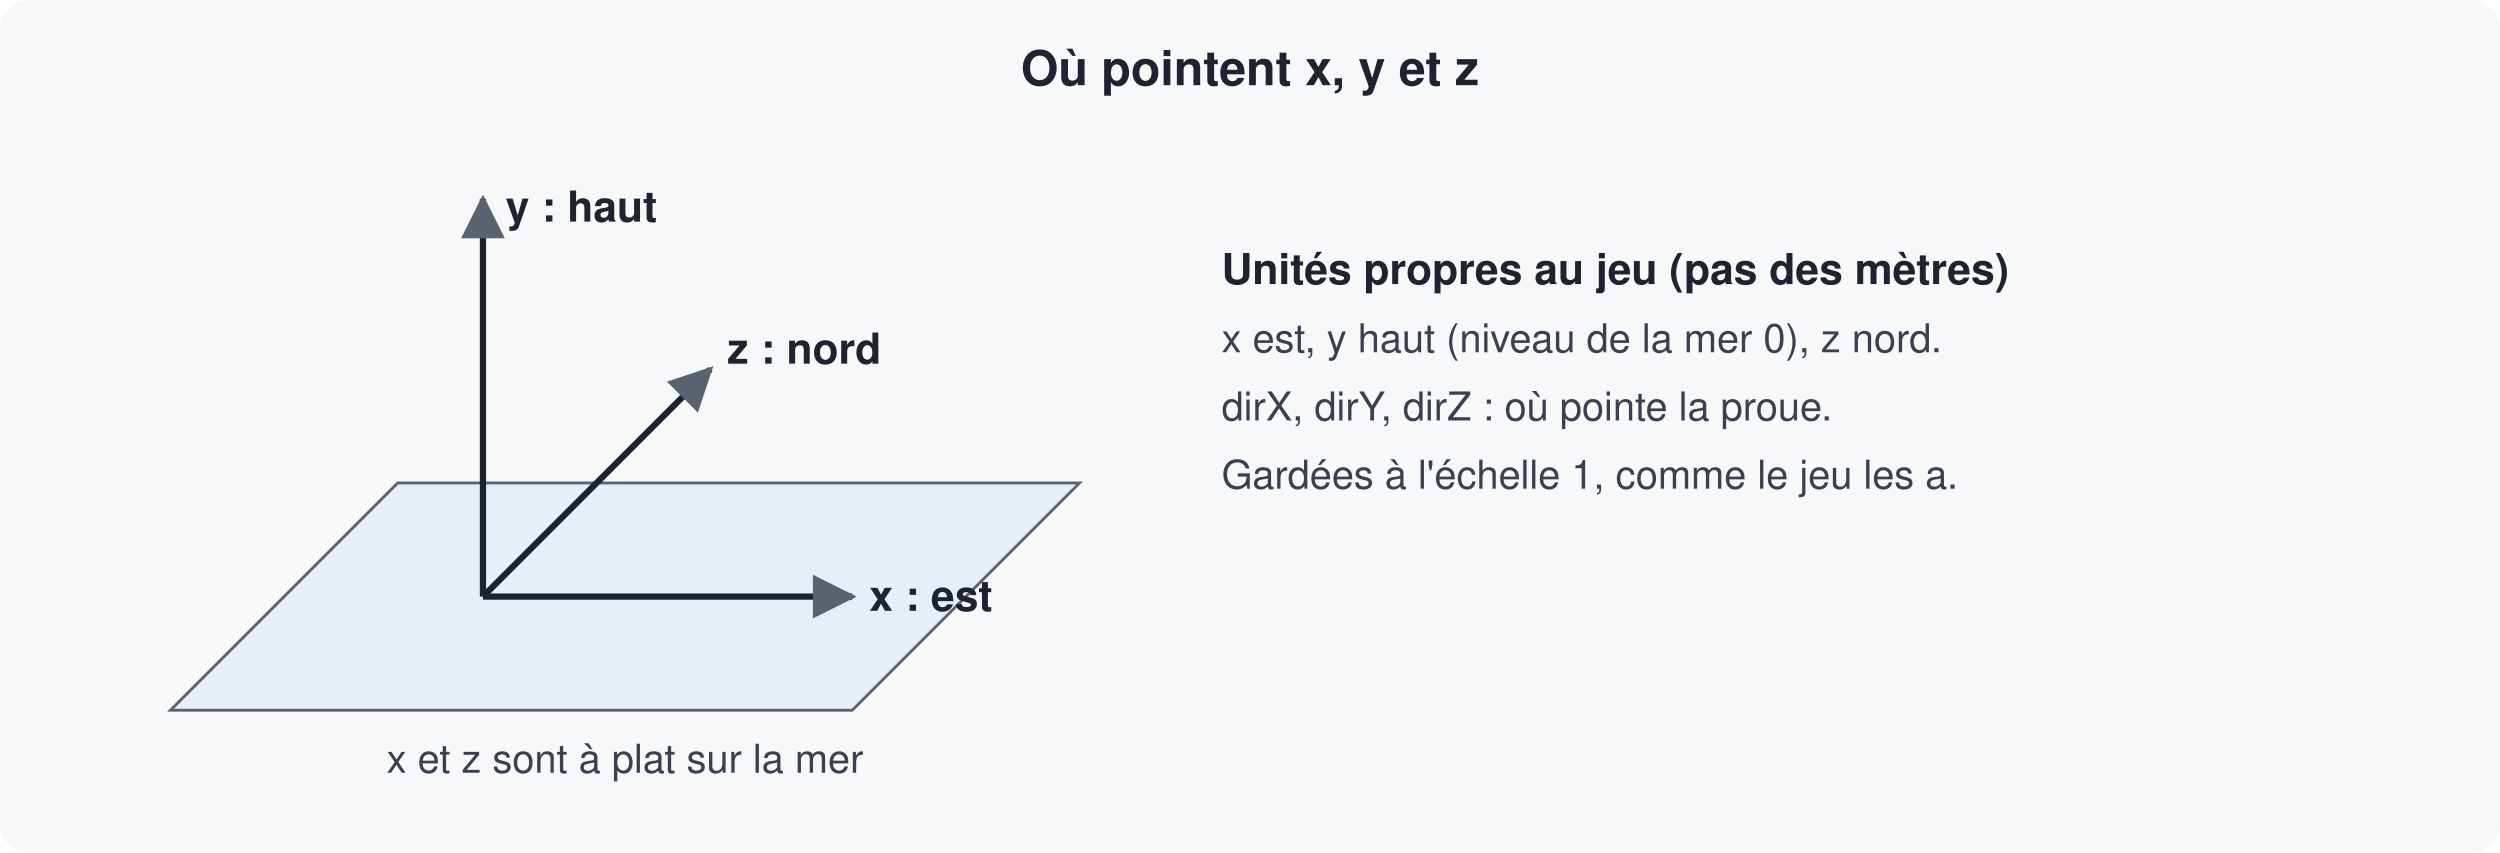
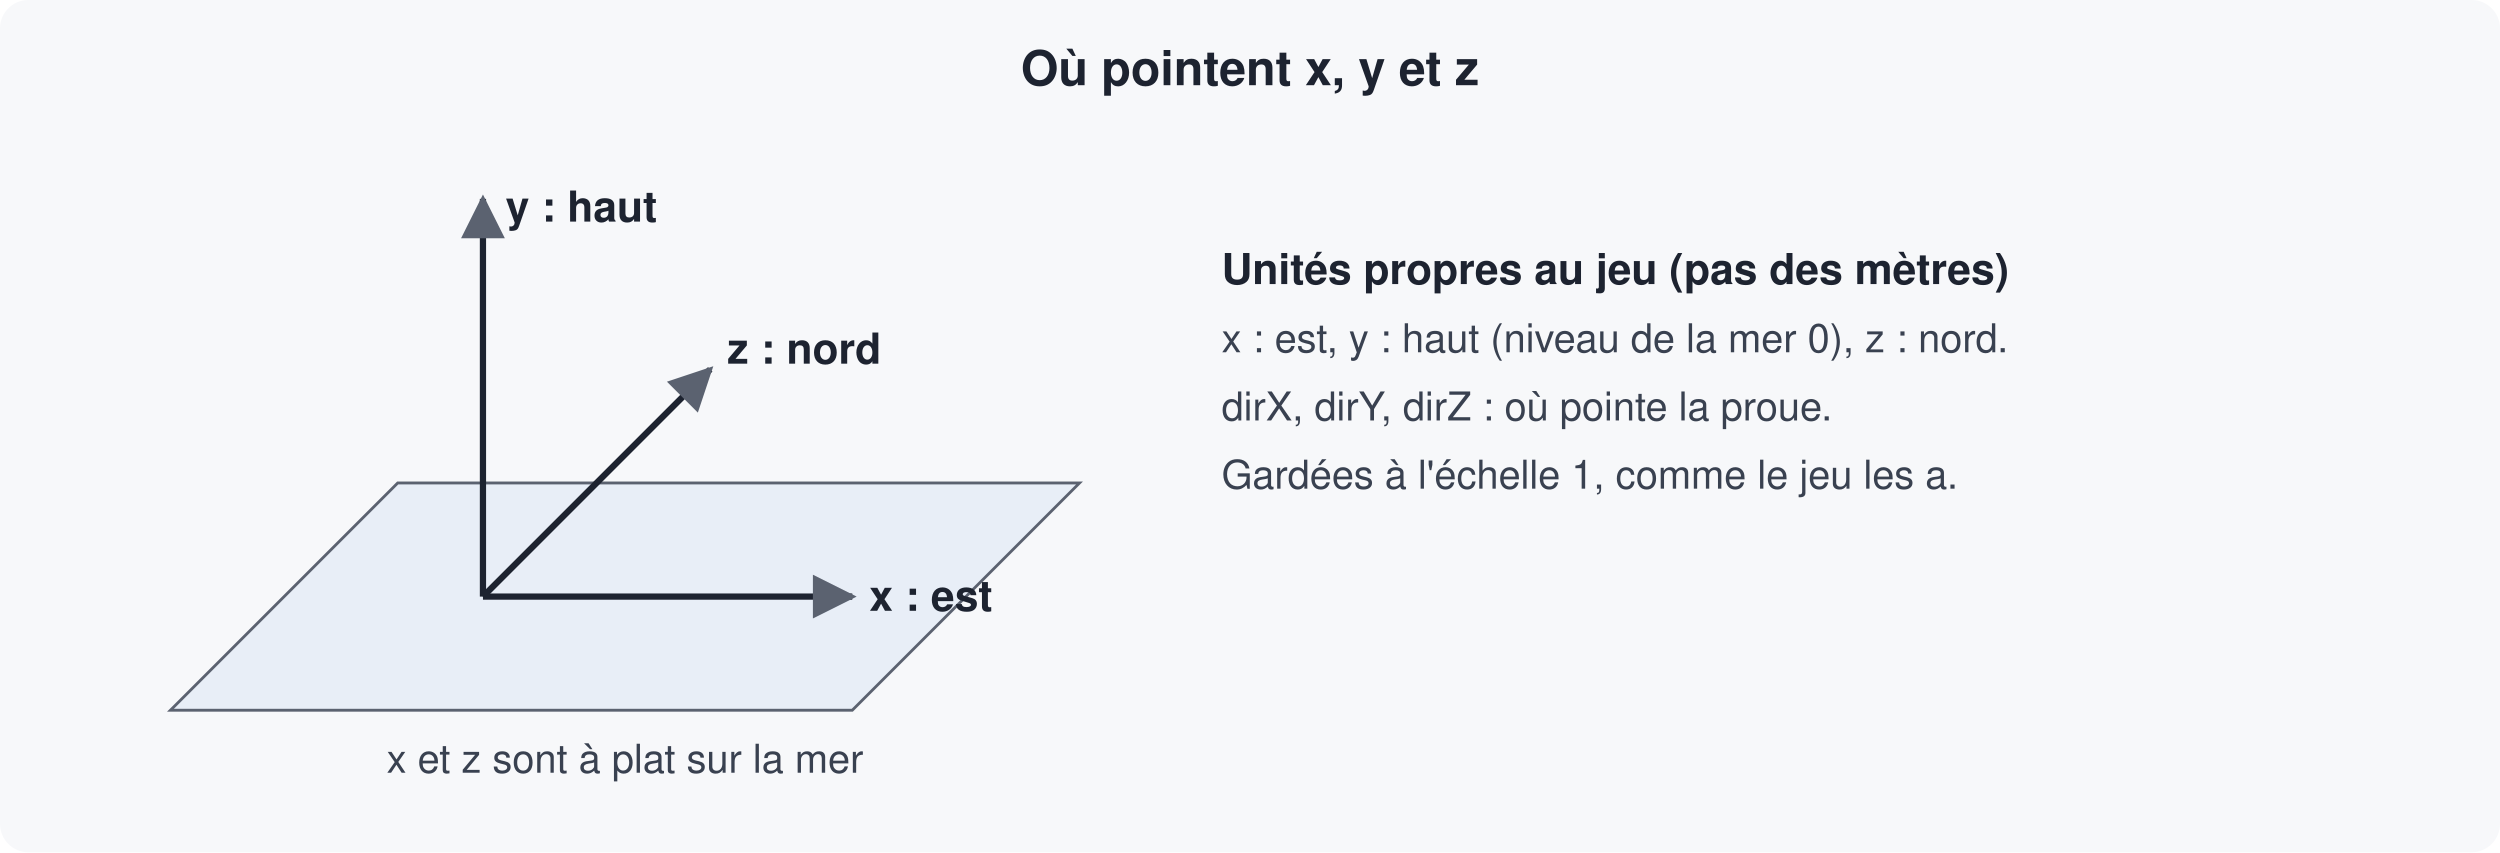
<svg xmlns="http://www.w3.org/2000/svg" width="880" height="300" viewBox="0 0 880 300" role="img" aria-label="Where x, y and z point">
  <defs>
    <marker id="a" viewBox="0 0 10 10" refX="9" refY="5" markerWidth="7" markerHeight="7" orient="auto">
      <path d="M0,0 L10,5 L0,10 z" fill="#5b6270" />
    </marker>
  </defs>
  <rect width="880" height="300" rx="10" fill="#f7f8fa" />
  <text x="440" y="30" font-family="Segoe UI,Helvetica,Arial,sans-serif" font-size="17" font-weight="600" text-anchor="middle" fill="#1d2330">Où pointent x, y et z</text>
  <polygon points="60,250 300,250 380,170 140,170" fill="#e8eef7" stroke="#5b6270" stroke-width="1" />
  <text x="220" y="272" font-family="Segoe UI,Helvetica,Arial,sans-serif" font-size="14" text-anchor="middle" fill="#394150">x et z sont à plat sur la mer</text>
  <line x1="170" y1="210" x2="300" y2="210" stroke="#1d2330" stroke-width="2.2" marker-end="url(#a)" />
  <text x="306" y="215" font-family="Segoe UI,Helvetica,Arial,sans-serif" font-size="15" font-weight="600" text-anchor="start" fill="#1d2330">x : est</text>
  <line x1="170" y1="210" x2="170" y2="70" stroke="#1d2330" stroke-width="2.2" marker-end="url(#a)" />
  <text x="178" y="78" font-family="Segoe UI,Helvetica,Arial,sans-serif" font-size="15" font-weight="600" text-anchor="start" fill="#1d2330">y : haut</text>
  <line x1="170" y1="210" x2="250" y2="130" stroke="#1d2330" stroke-width="2.2" marker-end="url(#a)" />
  <text x="256" y="128" font-family="Segoe UI,Helvetica,Arial,sans-serif" font-size="15" font-weight="600" text-anchor="start" fill="#1d2330">z : nord</text>
  <text x="430" y="100" font-family="Segoe UI,Helvetica,Arial,sans-serif" font-size="15" font-weight="600" text-anchor="start" fill="#1d2330">Unités propres au jeu (pas des mètres)</text>
-   <text x="430" y="124" font-family="Segoe UI,Helvetica,Arial,sans-serif" font-size="14" text-anchor="start" fill="#394150">x est, y haut (niveau de la mer 0), z nord.</text>
+   <text x="430" y="124" font-family="Segoe UI,Helvetica,Arial,sans-serif" font-size="14" text-anchor="start" fill="#394150">x : est, y : haut (niveau de la mer 0), z : nord.</text>
  <text x="430" y="148" font-family="Segoe UI,Helvetica,Arial,sans-serif" font-size="14" text-anchor="start" fill="#394150">dirX, dirY, dirZ : où pointe la proue.</text>
  <text x="430" y="172" font-family="Segoe UI,Helvetica,Arial,sans-serif" font-size="14" text-anchor="start" fill="#394150">Gardées à l'échelle 1, comme le jeu les a.</text>
</svg>
